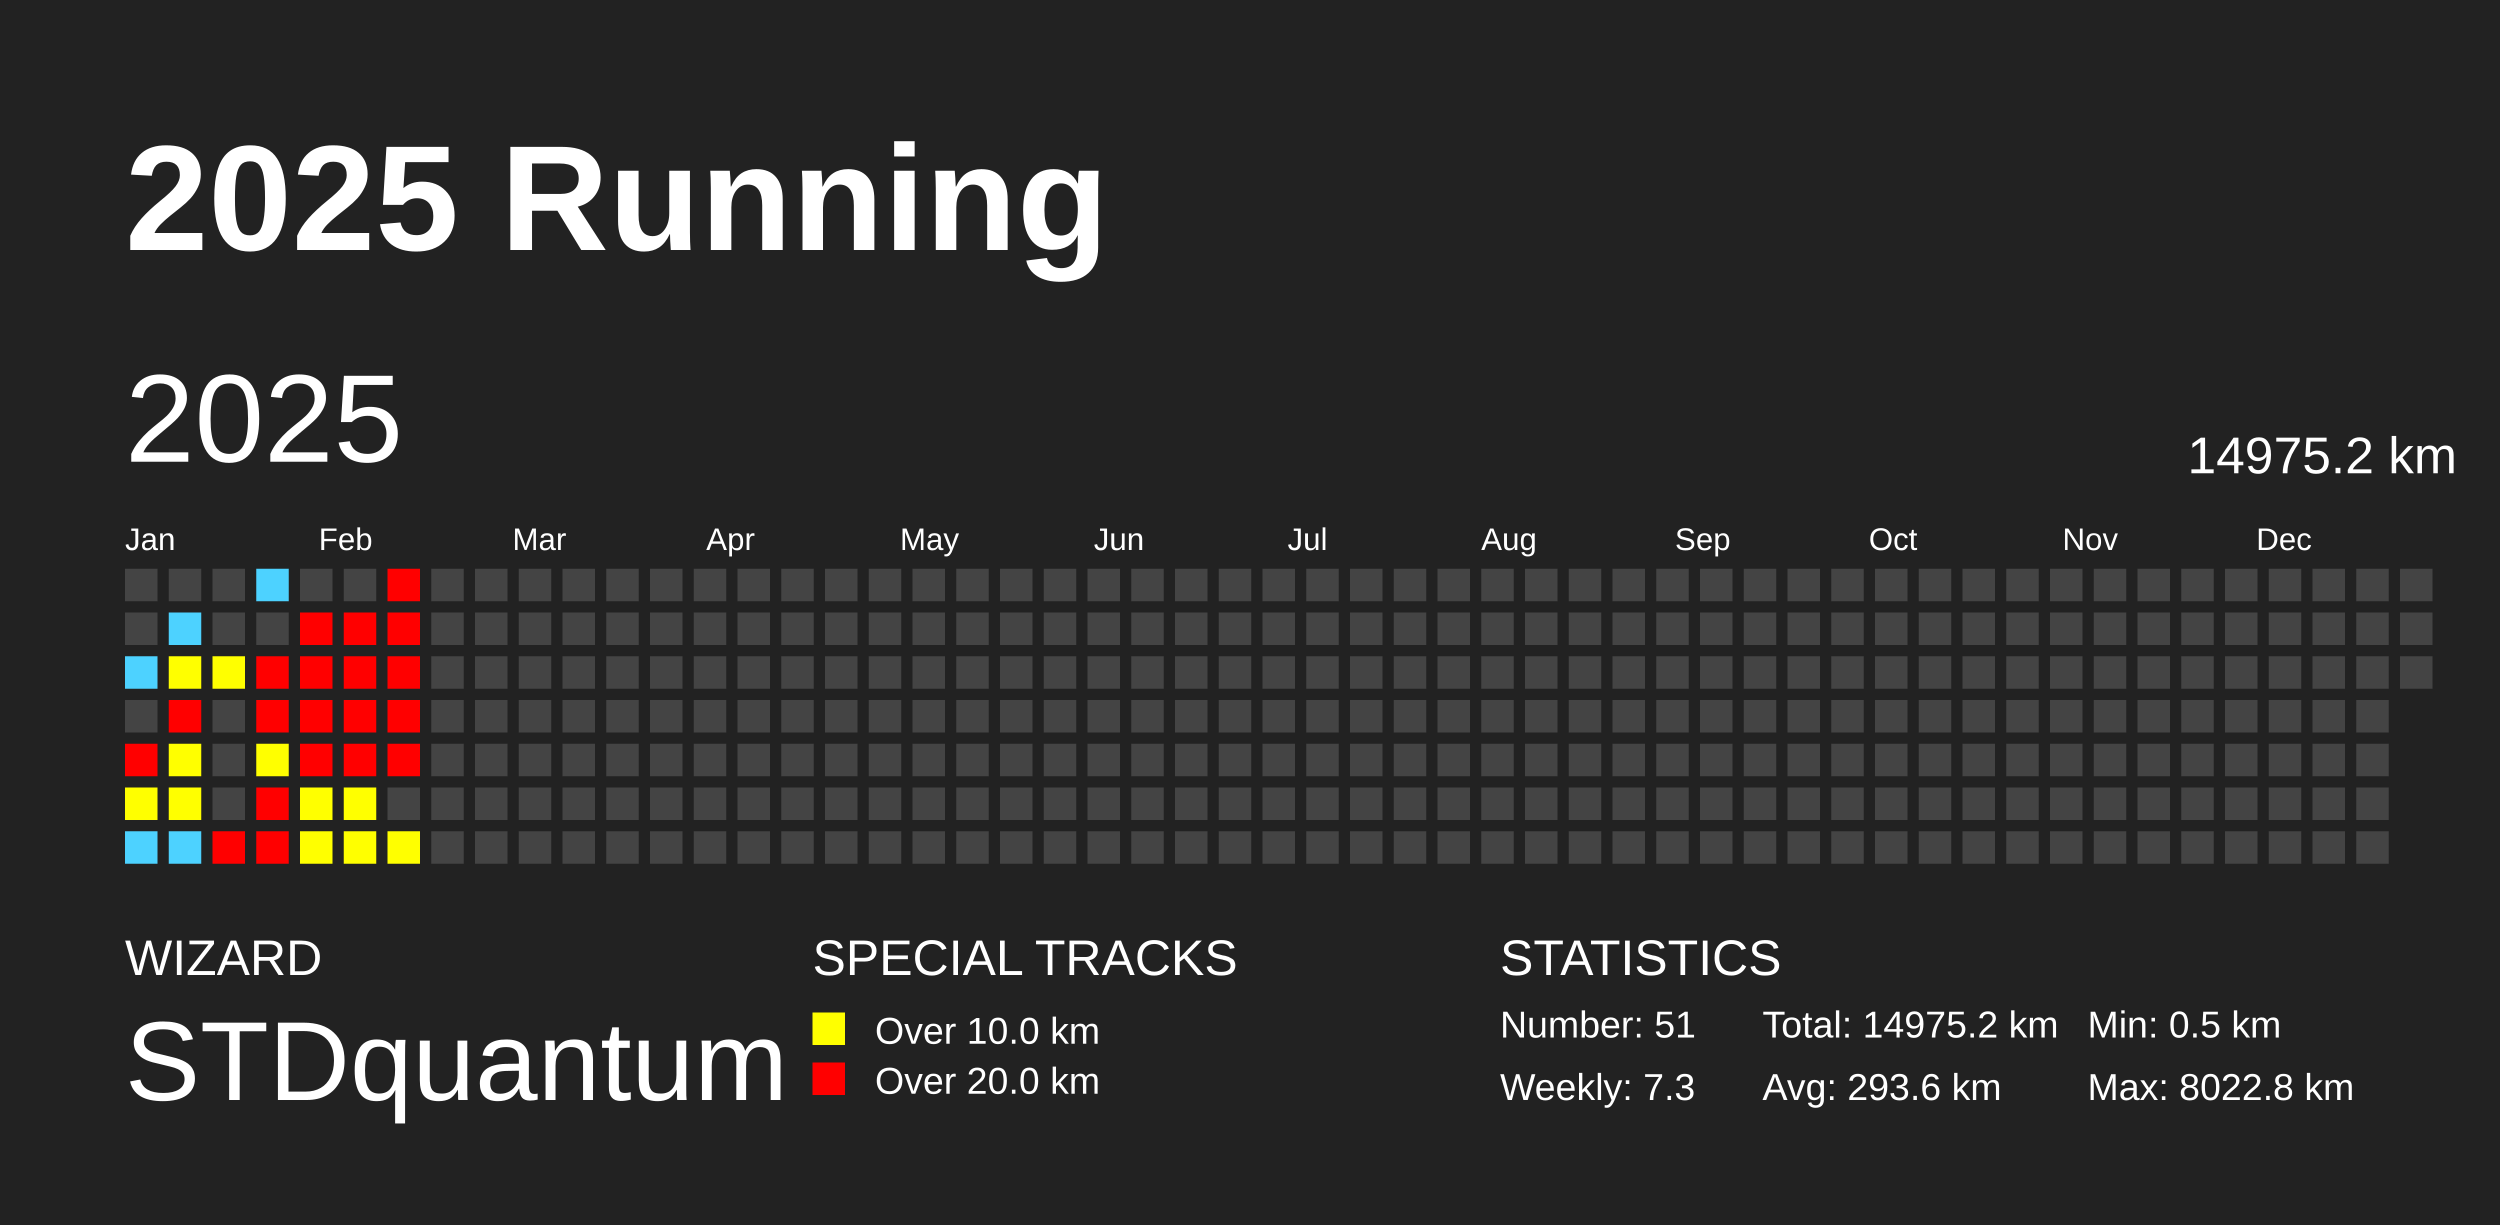
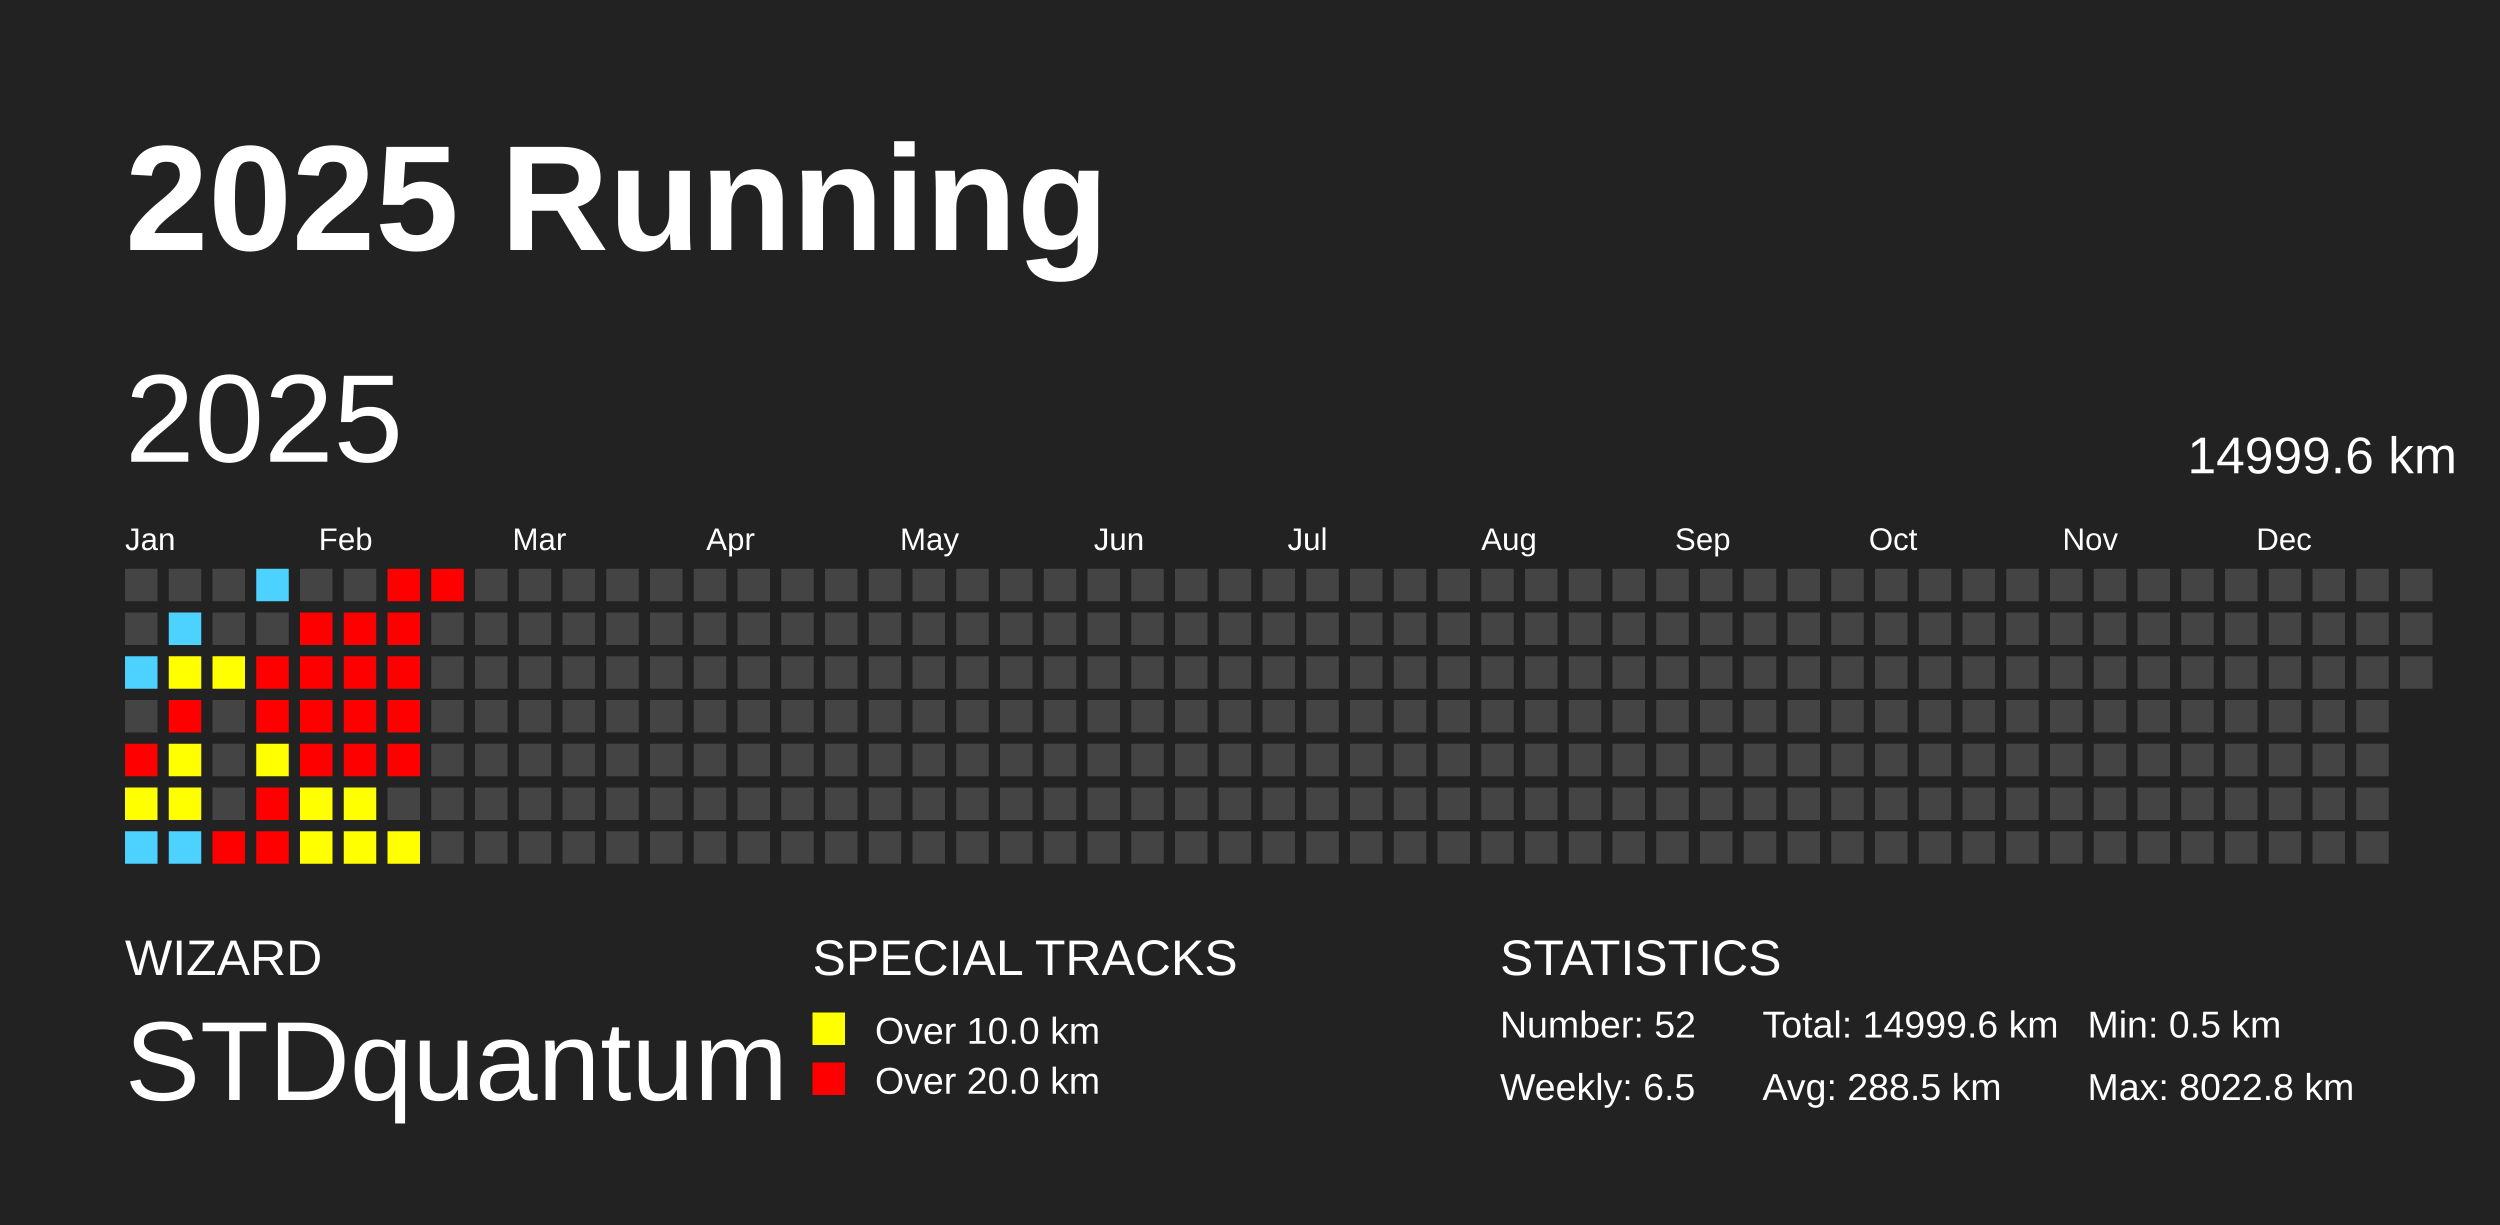
<svg xmlns="http://www.w3.org/2000/svg" baseProfile="full" height="98mm" version="1.1" viewBox="0,0,200,98" width="200mm">
  <defs />
  <rect fill="#222222" height="98" width="200" x="0" y="0" />
  <text fill="#FFFFFF" style="font-size:12px; font-family:Arial; font-weight:bold;" x="10" y="20">2025 Running</text>
  <text fill="#FFFFFF" style="font-size:4px; font-family:Arial" x="10" y="78">WIZARD</text>
  <text fill="#FFFFFF" style="font-size:9px; font-family:Arial" x="10" y="88">STDquantum</text>
  <text fill="#FFFFFF" style="font-size:4px; font-family:Arial" x="65" y="78">SPECIAL TRACKS</text>
  <rect fill="yellow" height="2.6" width="2.6" x="65" y="81" />
  <text fill="#FFFFFF" style="font-size:3px; font-family:Arial" x="70" y="83.5">Over 10.0 km</text>
  <rect fill="red" height="2.6" width="2.6" x="65" y="85" />
  <text fill="#FFFFFF" style="font-size:3px; font-family:Arial" x="70" y="87.5">Over 20.0 km</text>
  <text fill="#FFFFFF" style="font-size:4px; font-family:Arial" x="120" y="78">STATISTICS</text>
-   <text fill="#FFFFFF" style="font-size:3px; font-family:Arial" x="120" y="83">Number: 51</text>
-   <text fill="#FFFFFF" style="font-size:3px; font-family:Arial" x="120" y="88">Weekly: 7.3</text>
-   <text fill="#FFFFFF" style="font-size:3px; font-family:Arial" x="141" y="83">Total: 14975.2 km</text>
-   <text fill="#FFFFFF" style="font-size:3px; font-family:Arial" x="141" y="88">Avg: 293.6 km</text>
+   <text fill="#FFFFFF" style="font-size:3px; font-family:Arial" x="120" y="83">Number: 52</text>
+   <text fill="#FFFFFF" style="font-size:3px; font-family:Arial" x="120" y="88">Weekly: 6.5</text>
+   <text fill="#FFFFFF" style="font-size:3px; font-family:Arial" x="141" y="83">Total: 14999.6 km</text>
+   <text fill="#FFFFFF" style="font-size:3px; font-family:Arial" x="141" y="88">Avg: 288.5 km</text>
  <text fill="#FFFFFF" style="font-size:3px; font-family:Arial" x="167" y="83">Min: 0.5 km</text>
  <text fill="#FFFFFF" style="font-size:3px; font-family:Arial" x="167" y="88">Max: 8022.8 km</text>
  <text dominant-baseline="hanging" fill="#FFFFFF" style="font-size:10.0px; font-family:Arial;" x="10" y="30">2025</text>
-   <text dominant-baseline="hanging" fill="#FFFFFF" style="font-size:4.125px; font-family:Arial;" x="175" y="35">14975.2 km</text>
+   <text dominant-baseline="hanging" fill="#FFFFFF" style="font-size:4.125px; font-family:Arial;" x="175" y="35">14999.6 km</text>
  <text fill="#FFFFFF" style="font-size:2.5px; font-family:Arial" x="10.0" y="44">Jan</text>
  <text fill="#FFFFFF" style="font-size:2.5px; font-family:Arial" x="25.5" y="44">Feb</text>
  <text fill="#FFFFFF" style="font-size:2.5px; font-family:Arial" x="41.0" y="44">Mar</text>
  <text fill="#FFFFFF" style="font-size:2.5px; font-family:Arial" x="56.5" y="44">Apr</text>
  <text fill="#FFFFFF" style="font-size:2.5px; font-family:Arial" x="72.0" y="44">May</text>
  <text fill="#FFFFFF" style="font-size:2.5px; font-family:Arial" x="87.5" y="44">Jun</text>
  <text fill="#FFFFFF" style="font-size:2.5px; font-family:Arial" x="103.0" y="44">Jul</text>
  <text fill="#FFFFFF" style="font-size:2.5px; font-family:Arial" x="118.5" y="44">Aug</text>
  <text fill="#FFFFFF" style="font-size:2.5px; font-family:Arial" x="134.0" y="44">Sep</text>
  <text fill="#FFFFFF" style="font-size:2.5px; font-family:Arial" x="149.5" y="44">Oct</text>
  <text fill="#FFFFFF" style="font-size:2.5px; font-family:Arial" x="165.0" y="44">Nov</text>
  <text fill="#FFFFFF" style="font-size:2.5px; font-family:Arial" x="180.5" y="44">Dec</text>
  <rect fill="#444444" height="2.6" width="2.6" x="10.0" y="45.5" />
  <rect fill="#444444" height="2.6" width="2.6" x="10.0" y="49.0" />
  <rect fill="#4dd2ff" height="2.6" width="2.6" x="10.0" y="52.5" />
  <rect fill="#444444" height="2.6" width="2.6" x="10.0" y="56.0" />
  <rect fill="red" height="2.6" width="2.6" x="10.0" y="59.5" />
  <rect fill="#ffff00" height="2.6" width="2.6" x="10.0" y="63.0" />
  <rect fill="#4dd2ff" height="2.6" width="2.6" x="10.0" y="66.5" />
  <rect fill="#444444" height="2.6" width="2.6" x="13.5" y="45.5" />
  <rect fill="#4dd2ff" height="2.6" width="2.6" x="13.5" y="49.0" />
  <rect fill="#ffff00" height="2.6" width="2.6" x="13.5" y="52.5" />
  <rect fill="red" height="2.6" width="2.6" x="13.5" y="56.0" />
  <rect fill="#ffff00" height="2.6" width="2.6" x="13.5" y="59.5" />
  <rect fill="#ffff00" height="2.6" width="2.6" x="13.5" y="63.0" />
  <rect fill="#4dd2ff" height="2.6" width="2.6" x="13.5" y="66.5" />
  <rect fill="#444444" height="2.6" width="2.6" x="17.0" y="45.5" />
  <rect fill="#444444" height="2.6" width="2.6" x="17.0" y="49.0" />
  <rect fill="#ffff00" height="2.6" width="2.6" x="17.0" y="52.5" />
  <rect fill="#444444" height="2.6" width="2.6" x="17.0" y="56.0" />
  <rect fill="#444444" height="2.6" width="2.6" x="17.0" y="59.5" />
  <rect fill="#444444" height="2.6" width="2.6" x="17.0" y="63.0" />
  <rect fill="red" height="2.6" width="2.6" x="17.0" y="66.5" />
  <rect fill="#4dd2ff" height="2.6" width="2.6" x="20.5" y="45.5" />
  <rect fill="#444444" height="2.6" width="2.6" x="20.5" y="49.0" />
  <rect fill="red" height="2.6" width="2.6" x="20.5" y="52.5" />
  <rect fill="red" height="2.6" width="2.6" x="20.5" y="56.0" />
  <rect fill="#ffff00" height="2.6" width="2.6" x="20.5" y="59.5" />
  <rect fill="red" height="2.6" width="2.6" x="20.5" y="63.0" />
  <rect fill="red" height="2.6" width="2.6" x="20.5" y="66.5" />
  <rect fill="#444444" height="2.6" width="2.6" x="24.0" y="45.5" />
  <rect fill="red" height="2.6" width="2.6" x="24.0" y="49.0" />
  <rect fill="red" height="2.6" width="2.6" x="24.0" y="52.5" />
  <rect fill="red" height="2.6" width="2.6" x="24.0" y="56.0" />
  <rect fill="red" height="2.6" width="2.6" x="24.0" y="59.5" />
  <rect fill="#ffff00" height="2.6" width="2.6" x="24.0" y="63.0" />
  <rect fill="#ffff00" height="2.6" width="2.6" x="24.0" y="66.5" />
  <rect fill="#444444" height="2.6" width="2.6" x="27.5" y="45.5" />
  <rect fill="red" height="2.6" width="2.6" x="27.5" y="49.0" />
  <rect fill="red" height="2.6" width="2.6" x="27.5" y="52.5" />
  <rect fill="red" height="2.6" width="2.6" x="27.5" y="56.0" />
  <rect fill="red" height="2.6" width="2.6" x="27.5" y="59.5" />
  <rect fill="#ffff00" height="2.6" width="2.6" x="27.5" y="63.0" />
  <rect fill="#ffff00" height="2.6" width="2.6" x="27.5" y="66.5" />
  <rect fill="red" height="2.6" width="2.6" x="31.0" y="45.5" />
  <rect fill="red" height="2.6" width="2.6" x="31.0" y="49.0" />
  <rect fill="red" height="2.6" width="2.6" x="31.0" y="52.5" />
  <rect fill="red" height="2.6" width="2.6" x="31.0" y="56.0" />
  <rect fill="red" height="2.6" width="2.6" x="31.0" y="59.5" />
  <rect fill="#444444" height="2.6" width="2.6" x="31.0" y="63.0" />
  <rect fill="#ffff00" height="2.6" width="2.6" x="31.0" y="66.5" />
-   <rect fill="#444444" height="2.6" width="2.6" x="34.5" y="45.5" />
+   <rect fill="red" height="2.6" width="2.6" x="34.5" y="45.5" />
  <rect fill="#444444" height="2.6" width="2.6" x="34.5" y="49.0" />
  <rect fill="#444444" height="2.6" width="2.6" x="34.5" y="52.5" />
  <rect fill="#444444" height="2.6" width="2.6" x="34.5" y="56.0" />
  <rect fill="#444444" height="2.6" width="2.6" x="34.5" y="59.5" />
  <rect fill="#444444" height="2.6" width="2.6" x="34.5" y="63.0" />
  <rect fill="#444444" height="2.6" width="2.6" x="34.5" y="66.5" />
  <rect fill="#444444" height="2.6" width="2.6" x="38.0" y="45.5" />
  <rect fill="#444444" height="2.6" width="2.6" x="38.0" y="49.0" />
  <rect fill="#444444" height="2.6" width="2.6" x="38.0" y="52.5" />
  <rect fill="#444444" height="2.6" width="2.6" x="38.0" y="56.0" />
  <rect fill="#444444" height="2.6" width="2.6" x="38.0" y="59.5" />
  <rect fill="#444444" height="2.6" width="2.6" x="38.0" y="63.0" />
  <rect fill="#444444" height="2.6" width="2.6" x="38.0" y="66.5" />
  <rect fill="#444444" height="2.6" width="2.6" x="41.5" y="45.5" />
  <rect fill="#444444" height="2.6" width="2.6" x="41.5" y="49.0" />
  <rect fill="#444444" height="2.6" width="2.6" x="41.5" y="52.5" />
  <rect fill="#444444" height="2.6" width="2.6" x="41.5" y="56.0" />
  <rect fill="#444444" height="2.6" width="2.6" x="41.5" y="59.5" />
  <rect fill="#444444" height="2.6" width="2.6" x="41.5" y="63.0" />
  <rect fill="#444444" height="2.6" width="2.6" x="41.5" y="66.5" />
  <rect fill="#444444" height="2.6" width="2.6" x="45.0" y="45.5" />
  <rect fill="#444444" height="2.6" width="2.6" x="45.0" y="49.0" />
  <rect fill="#444444" height="2.6" width="2.6" x="45.0" y="52.5" />
  <rect fill="#444444" height="2.6" width="2.6" x="45.0" y="56.0" />
  <rect fill="#444444" height="2.6" width="2.6" x="45.0" y="59.5" />
  <rect fill="#444444" height="2.6" width="2.6" x="45.0" y="63.0" />
  <rect fill="#444444" height="2.6" width="2.6" x="45.0" y="66.5" />
  <rect fill="#444444" height="2.6" width="2.6" x="48.5" y="45.5" />
  <rect fill="#444444" height="2.6" width="2.6" x="48.5" y="49.0" />
  <rect fill="#444444" height="2.6" width="2.6" x="48.5" y="52.5" />
  <rect fill="#444444" height="2.6" width="2.6" x="48.5" y="56.0" />
  <rect fill="#444444" height="2.6" width="2.6" x="48.5" y="59.5" />
  <rect fill="#444444" height="2.6" width="2.6" x="48.5" y="63.0" />
  <rect fill="#444444" height="2.6" width="2.6" x="48.5" y="66.5" />
  <rect fill="#444444" height="2.6" width="2.6" x="52.0" y="45.5" />
  <rect fill="#444444" height="2.6" width="2.6" x="52.0" y="49.0" />
  <rect fill="#444444" height="2.6" width="2.6" x="52.0" y="52.5" />
  <rect fill="#444444" height="2.6" width="2.6" x="52.0" y="56.0" />
  <rect fill="#444444" height="2.6" width="2.6" x="52.0" y="59.5" />
  <rect fill="#444444" height="2.6" width="2.6" x="52.0" y="63.0" />
  <rect fill="#444444" height="2.6" width="2.6" x="52.0" y="66.5" />
  <rect fill="#444444" height="2.6" width="2.6" x="55.5" y="45.5" />
  <rect fill="#444444" height="2.6" width="2.6" x="55.5" y="49.0" />
  <rect fill="#444444" height="2.6" width="2.6" x="55.5" y="52.5" />
  <rect fill="#444444" height="2.6" width="2.6" x="55.5" y="56.0" />
  <rect fill="#444444" height="2.6" width="2.6" x="55.5" y="59.5" />
  <rect fill="#444444" height="2.6" width="2.6" x="55.5" y="63.0" />
  <rect fill="#444444" height="2.6" width="2.6" x="55.5" y="66.5" />
  <rect fill="#444444" height="2.6" width="2.6" x="59.0" y="45.5" />
  <rect fill="#444444" height="2.6" width="2.6" x="59.0" y="49.0" />
  <rect fill="#444444" height="2.6" width="2.6" x="59.0" y="52.5" />
  <rect fill="#444444" height="2.6" width="2.6" x="59.0" y="56.0" />
  <rect fill="#444444" height="2.6" width="2.6" x="59.0" y="59.5" />
  <rect fill="#444444" height="2.6" width="2.6" x="59.0" y="63.0" />
  <rect fill="#444444" height="2.6" width="2.6" x="59.0" y="66.5" />
  <rect fill="#444444" height="2.6" width="2.6" x="62.5" y="45.5" />
  <rect fill="#444444" height="2.6" width="2.6" x="62.5" y="49.0" />
  <rect fill="#444444" height="2.6" width="2.6" x="62.5" y="52.5" />
  <rect fill="#444444" height="2.6" width="2.6" x="62.5" y="56.0" />
  <rect fill="#444444" height="2.6" width="2.6" x="62.5" y="59.5" />
  <rect fill="#444444" height="2.6" width="2.6" x="62.5" y="63.0" />
  <rect fill="#444444" height="2.6" width="2.6" x="62.5" y="66.5" />
  <rect fill="#444444" height="2.6" width="2.6" x="66.0" y="45.5" />
  <rect fill="#444444" height="2.6" width="2.6" x="66.0" y="49.0" />
  <rect fill="#444444" height="2.6" width="2.6" x="66.0" y="52.5" />
  <rect fill="#444444" height="2.6" width="2.6" x="66.0" y="56.0" />
  <rect fill="#444444" height="2.6" width="2.6" x="66.0" y="59.5" />
  <rect fill="#444444" height="2.6" width="2.6" x="66.0" y="63.0" />
  <rect fill="#444444" height="2.6" width="2.6" x="66.0" y="66.5" />
  <rect fill="#444444" height="2.6" width="2.6" x="69.5" y="45.5" />
  <rect fill="#444444" height="2.6" width="2.6" x="69.5" y="49.0" />
  <rect fill="#444444" height="2.6" width="2.6" x="69.5" y="52.5" />
  <rect fill="#444444" height="2.6" width="2.6" x="69.5" y="56.0" />
  <rect fill="#444444" height="2.6" width="2.6" x="69.5" y="59.5" />
  <rect fill="#444444" height="2.6" width="2.6" x="69.5" y="63.0" />
  <rect fill="#444444" height="2.6" width="2.6" x="69.5" y="66.5" />
  <rect fill="#444444" height="2.6" width="2.6" x="73.0" y="45.5" />
  <rect fill="#444444" height="2.6" width="2.6" x="73.0" y="49.0" />
  <rect fill="#444444" height="2.6" width="2.6" x="73.0" y="52.5" />
  <rect fill="#444444" height="2.6" width="2.6" x="73.0" y="56.0" />
  <rect fill="#444444" height="2.6" width="2.6" x="73.0" y="59.5" />
  <rect fill="#444444" height="2.6" width="2.6" x="73.0" y="63.0" />
  <rect fill="#444444" height="2.6" width="2.6" x="73.0" y="66.5" />
  <rect fill="#444444" height="2.6" width="2.6" x="76.5" y="45.5" />
  <rect fill="#444444" height="2.6" width="2.6" x="76.5" y="49.0" />
  <rect fill="#444444" height="2.6" width="2.6" x="76.5" y="52.5" />
  <rect fill="#444444" height="2.6" width="2.6" x="76.5" y="56.0" />
  <rect fill="#444444" height="2.6" width="2.6" x="76.5" y="59.5" />
  <rect fill="#444444" height="2.6" width="2.6" x="76.5" y="63.0" />
  <rect fill="#444444" height="2.6" width="2.6" x="76.5" y="66.5" />
  <rect fill="#444444" height="2.6" width="2.6" x="80.0" y="45.5" />
  <rect fill="#444444" height="2.6" width="2.6" x="80.0" y="49.0" />
  <rect fill="#444444" height="2.6" width="2.6" x="80.0" y="52.5" />
  <rect fill="#444444" height="2.6" width="2.6" x="80.0" y="56.0" />
  <rect fill="#444444" height="2.6" width="2.6" x="80.0" y="59.5" />
  <rect fill="#444444" height="2.6" width="2.6" x="80.0" y="63.0" />
  <rect fill="#444444" height="2.6" width="2.6" x="80.0" y="66.5" />
  <rect fill="#444444" height="2.6" width="2.6" x="83.5" y="45.5" />
  <rect fill="#444444" height="2.6" width="2.6" x="83.5" y="49.0" />
  <rect fill="#444444" height="2.6" width="2.6" x="83.5" y="52.5" />
  <rect fill="#444444" height="2.6" width="2.6" x="83.5" y="56.0" />
  <rect fill="#444444" height="2.6" width="2.6" x="83.5" y="59.5" />
  <rect fill="#444444" height="2.6" width="2.6" x="83.5" y="63.0" />
  <rect fill="#444444" height="2.6" width="2.6" x="83.5" y="66.5" />
  <rect fill="#444444" height="2.6" width="2.6" x="87.0" y="45.5" />
  <rect fill="#444444" height="2.6" width="2.6" x="87.0" y="49.0" />
  <rect fill="#444444" height="2.6" width="2.6" x="87.0" y="52.5" />
  <rect fill="#444444" height="2.6" width="2.6" x="87.0" y="56.0" />
  <rect fill="#444444" height="2.6" width="2.6" x="87.0" y="59.5" />
  <rect fill="#444444" height="2.6" width="2.6" x="87.0" y="63.0" />
  <rect fill="#444444" height="2.6" width="2.6" x="87.0" y="66.5" />
  <rect fill="#444444" height="2.6" width="2.6" x="90.5" y="45.5" />
  <rect fill="#444444" height="2.6" width="2.6" x="90.5" y="49.0" />
  <rect fill="#444444" height="2.6" width="2.6" x="90.5" y="52.5" />
  <rect fill="#444444" height="2.6" width="2.6" x="90.5" y="56.0" />
  <rect fill="#444444" height="2.6" width="2.6" x="90.5" y="59.5" />
  <rect fill="#444444" height="2.6" width="2.6" x="90.5" y="63.0" />
  <rect fill="#444444" height="2.6" width="2.6" x="90.5" y="66.5" />
  <rect fill="#444444" height="2.6" width="2.6" x="94.0" y="45.5" />
  <rect fill="#444444" height="2.6" width="2.6" x="94.0" y="49.0" />
  <rect fill="#444444" height="2.6" width="2.6" x="94.0" y="52.5" />
  <rect fill="#444444" height="2.6" width="2.6" x="94.0" y="56.0" />
  <rect fill="#444444" height="2.6" width="2.6" x="94.0" y="59.5" />
  <rect fill="#444444" height="2.6" width="2.6" x="94.0" y="63.0" />
  <rect fill="#444444" height="2.6" width="2.6" x="94.0" y="66.5" />
  <rect fill="#444444" height="2.6" width="2.6" x="97.5" y="45.5" />
  <rect fill="#444444" height="2.6" width="2.6" x="97.5" y="49.0" />
  <rect fill="#444444" height="2.6" width="2.6" x="97.5" y="52.5" />
  <rect fill="#444444" height="2.6" width="2.6" x="97.5" y="56.0" />
  <rect fill="#444444" height="2.6" width="2.6" x="97.5" y="59.5" />
  <rect fill="#444444" height="2.6" width="2.6" x="97.5" y="63.0" />
  <rect fill="#444444" height="2.6" width="2.6" x="97.5" y="66.5" />
  <rect fill="#444444" height="2.6" width="2.6" x="101.0" y="45.5" />
  <rect fill="#444444" height="2.6" width="2.6" x="101.0" y="49.0" />
  <rect fill="#444444" height="2.6" width="2.6" x="101.0" y="52.5" />
  <rect fill="#444444" height="2.6" width="2.6" x="101.0" y="56.0" />
  <rect fill="#444444" height="2.6" width="2.6" x="101.0" y="59.5" />
  <rect fill="#444444" height="2.6" width="2.6" x="101.0" y="63.0" />
  <rect fill="#444444" height="2.6" width="2.6" x="101.0" y="66.5" />
  <rect fill="#444444" height="2.6" width="2.6" x="104.5" y="45.5" />
  <rect fill="#444444" height="2.6" width="2.6" x="104.5" y="49.0" />
  <rect fill="#444444" height="2.6" width="2.6" x="104.5" y="52.5" />
  <rect fill="#444444" height="2.6" width="2.6" x="104.5" y="56.0" />
  <rect fill="#444444" height="2.6" width="2.6" x="104.5" y="59.5" />
  <rect fill="#444444" height="2.6" width="2.6" x="104.5" y="63.0" />
  <rect fill="#444444" height="2.6" width="2.6" x="104.5" y="66.5" />
  <rect fill="#444444" height="2.6" width="2.6" x="108.0" y="45.5" />
  <rect fill="#444444" height="2.6" width="2.6" x="108.0" y="49.0" />
  <rect fill="#444444" height="2.6" width="2.6" x="108.0" y="52.5" />
  <rect fill="#444444" height="2.6" width="2.6" x="108.0" y="56.0" />
  <rect fill="#444444" height="2.6" width="2.6" x="108.0" y="59.5" />
  <rect fill="#444444" height="2.6" width="2.6" x="108.0" y="63.0" />
  <rect fill="#444444" height="2.6" width="2.6" x="108.0" y="66.5" />
  <rect fill="#444444" height="2.6" width="2.6" x="111.5" y="45.5" />
  <rect fill="#444444" height="2.6" width="2.6" x="111.5" y="49.0" />
  <rect fill="#444444" height="2.6" width="2.6" x="111.5" y="52.5" />
  <rect fill="#444444" height="2.6" width="2.6" x="111.5" y="56.0" />
  <rect fill="#444444" height="2.6" width="2.6" x="111.5" y="59.5" />
  <rect fill="#444444" height="2.6" width="2.6" x="111.5" y="63.0" />
  <rect fill="#444444" height="2.6" width="2.6" x="111.5" y="66.5" />
  <rect fill="#444444" height="2.6" width="2.6" x="115.0" y="45.5" />
  <rect fill="#444444" height="2.6" width="2.6" x="115.0" y="49.0" />
  <rect fill="#444444" height="2.6" width="2.6" x="115.0" y="52.5" />
  <rect fill="#444444" height="2.6" width="2.6" x="115.0" y="56.0" />
  <rect fill="#444444" height="2.6" width="2.6" x="115.0" y="59.5" />
  <rect fill="#444444" height="2.6" width="2.6" x="115.0" y="63.0" />
  <rect fill="#444444" height="2.6" width="2.6" x="115.0" y="66.5" />
  <rect fill="#444444" height="2.6" width="2.6" x="118.5" y="45.5" />
  <rect fill="#444444" height="2.6" width="2.6" x="118.5" y="49.0" />
  <rect fill="#444444" height="2.6" width="2.6" x="118.5" y="52.5" />
  <rect fill="#444444" height="2.6" width="2.6" x="118.5" y="56.0" />
  <rect fill="#444444" height="2.6" width="2.6" x="118.5" y="59.5" />
  <rect fill="#444444" height="2.6" width="2.6" x="118.5" y="63.0" />
  <rect fill="#444444" height="2.6" width="2.6" x="118.5" y="66.5" />
  <rect fill="#444444" height="2.6" width="2.6" x="122.0" y="45.5" />
  <rect fill="#444444" height="2.6" width="2.6" x="122.0" y="49.0" />
  <rect fill="#444444" height="2.6" width="2.6" x="122.0" y="52.5" />
  <rect fill="#444444" height="2.6" width="2.6" x="122.0" y="56.0" />
  <rect fill="#444444" height="2.6" width="2.6" x="122.0" y="59.5" />
  <rect fill="#444444" height="2.6" width="2.6" x="122.0" y="63.0" />
  <rect fill="#444444" height="2.6" width="2.6" x="122.0" y="66.5" />
  <rect fill="#444444" height="2.6" width="2.6" x="125.5" y="45.5" />
  <rect fill="#444444" height="2.6" width="2.6" x="125.5" y="49.0" />
  <rect fill="#444444" height="2.6" width="2.6" x="125.5" y="52.5" />
  <rect fill="#444444" height="2.6" width="2.6" x="125.5" y="56.0" />
  <rect fill="#444444" height="2.6" width="2.6" x="125.5" y="59.5" />
  <rect fill="#444444" height="2.6" width="2.6" x="125.5" y="63.0" />
  <rect fill="#444444" height="2.6" width="2.6" x="125.5" y="66.5" />
  <rect fill="#444444" height="2.6" width="2.6" x="129.0" y="45.5" />
  <rect fill="#444444" height="2.6" width="2.6" x="129.0" y="49.0" />
  <rect fill="#444444" height="2.6" width="2.6" x="129.0" y="52.5" />
  <rect fill="#444444" height="2.6" width="2.6" x="129.0" y="56.0" />
  <rect fill="#444444" height="2.6" width="2.6" x="129.0" y="59.5" />
  <rect fill="#444444" height="2.6" width="2.6" x="129.0" y="63.0" />
  <rect fill="#444444" height="2.6" width="2.6" x="129.0" y="66.5" />
  <rect fill="#444444" height="2.6" width="2.6" x="132.5" y="45.5" />
  <rect fill="#444444" height="2.6" width="2.6" x="132.5" y="49.0" />
  <rect fill="#444444" height="2.6" width="2.6" x="132.5" y="52.5" />
  <rect fill="#444444" height="2.6" width="2.6" x="132.5" y="56.0" />
  <rect fill="#444444" height="2.6" width="2.6" x="132.5" y="59.5" />
  <rect fill="#444444" height="2.6" width="2.6" x="132.5" y="63.0" />
  <rect fill="#444444" height="2.6" width="2.6" x="132.5" y="66.5" />
  <rect fill="#444444" height="2.6" width="2.6" x="136.0" y="45.5" />
  <rect fill="#444444" height="2.6" width="2.6" x="136.0" y="49.0" />
  <rect fill="#444444" height="2.6" width="2.6" x="136.0" y="52.5" />
  <rect fill="#444444" height="2.6" width="2.6" x="136.0" y="56.0" />
  <rect fill="#444444" height="2.6" width="2.6" x="136.0" y="59.5" />
  <rect fill="#444444" height="2.6" width="2.6" x="136.0" y="63.0" />
  <rect fill="#444444" height="2.6" width="2.6" x="136.0" y="66.5" />
  <rect fill="#444444" height="2.6" width="2.6" x="139.5" y="45.5" />
  <rect fill="#444444" height="2.6" width="2.6" x="139.5" y="49.0" />
  <rect fill="#444444" height="2.6" width="2.6" x="139.5" y="52.5" />
  <rect fill="#444444" height="2.6" width="2.6" x="139.5" y="56.0" />
  <rect fill="#444444" height="2.6" width="2.6" x="139.5" y="59.5" />
  <rect fill="#444444" height="2.6" width="2.6" x="139.5" y="63.0" />
  <rect fill="#444444" height="2.6" width="2.6" x="139.5" y="66.5" />
  <rect fill="#444444" height="2.6" width="2.6" x="143.0" y="45.5" />
  <rect fill="#444444" height="2.6" width="2.6" x="143.0" y="49.0" />
  <rect fill="#444444" height="2.6" width="2.6" x="143.0" y="52.5" />
  <rect fill="#444444" height="2.6" width="2.6" x="143.0" y="56.0" />
  <rect fill="#444444" height="2.6" width="2.6" x="143.0" y="59.5" />
  <rect fill="#444444" height="2.6" width="2.6" x="143.0" y="63.0" />
  <rect fill="#444444" height="2.6" width="2.6" x="143.0" y="66.5" />
  <rect fill="#444444" height="2.6" width="2.6" x="146.5" y="45.5" />
  <rect fill="#444444" height="2.6" width="2.6" x="146.5" y="49.0" />
  <rect fill="#444444" height="2.6" width="2.6" x="146.5" y="52.5" />
  <rect fill="#444444" height="2.6" width="2.6" x="146.5" y="56.0" />
  <rect fill="#444444" height="2.6" width="2.6" x="146.5" y="59.5" />
  <rect fill="#444444" height="2.6" width="2.6" x="146.5" y="63.0" />
  <rect fill="#444444" height="2.6" width="2.6" x="146.5" y="66.5" />
  <rect fill="#444444" height="2.6" width="2.6" x="150.0" y="45.5" />
  <rect fill="#444444" height="2.6" width="2.6" x="150.0" y="49.0" />
  <rect fill="#444444" height="2.6" width="2.6" x="150.0" y="52.5" />
  <rect fill="#444444" height="2.6" width="2.6" x="150.0" y="56.0" />
  <rect fill="#444444" height="2.6" width="2.6" x="150.0" y="59.5" />
  <rect fill="#444444" height="2.6" width="2.6" x="150.0" y="63.0" />
  <rect fill="#444444" height="2.6" width="2.6" x="150.0" y="66.5" />
  <rect fill="#444444" height="2.6" width="2.6" x="153.5" y="45.5" />
  <rect fill="#444444" height="2.6" width="2.6" x="153.5" y="49.0" />
  <rect fill="#444444" height="2.6" width="2.6" x="153.5" y="52.5" />
  <rect fill="#444444" height="2.6" width="2.6" x="153.5" y="56.0" />
  <rect fill="#444444" height="2.6" width="2.6" x="153.5" y="59.5" />
  <rect fill="#444444" height="2.6" width="2.6" x="153.5" y="63.0" />
  <rect fill="#444444" height="2.6" width="2.6" x="153.5" y="66.5" />
  <rect fill="#444444" height="2.6" width="2.6" x="157.0" y="45.5" />
  <rect fill="#444444" height="2.6" width="2.6" x="157.0" y="49.0" />
  <rect fill="#444444" height="2.6" width="2.6" x="157.0" y="52.5" />
  <rect fill="#444444" height="2.6" width="2.6" x="157.0" y="56.0" />
  <rect fill="#444444" height="2.6" width="2.6" x="157.0" y="59.5" />
  <rect fill="#444444" height="2.6" width="2.6" x="157.0" y="63.0" />
  <rect fill="#444444" height="2.6" width="2.6" x="157.0" y="66.5" />
  <rect fill="#444444" height="2.6" width="2.6" x="160.5" y="45.5" />
  <rect fill="#444444" height="2.6" width="2.6" x="160.5" y="49.0" />
  <rect fill="#444444" height="2.6" width="2.6" x="160.5" y="52.5" />
  <rect fill="#444444" height="2.6" width="2.6" x="160.5" y="56.0" />
  <rect fill="#444444" height="2.6" width="2.6" x="160.5" y="59.5" />
  <rect fill="#444444" height="2.6" width="2.6" x="160.5" y="63.0" />
  <rect fill="#444444" height="2.6" width="2.6" x="160.5" y="66.5" />
  <rect fill="#444444" height="2.6" width="2.6" x="164.0" y="45.5" />
  <rect fill="#444444" height="2.6" width="2.6" x="164.0" y="49.0" />
  <rect fill="#444444" height="2.6" width="2.6" x="164.0" y="52.5" />
  <rect fill="#444444" height="2.6" width="2.6" x="164.0" y="56.0" />
  <rect fill="#444444" height="2.6" width="2.6" x="164.0" y="59.5" />
  <rect fill="#444444" height="2.6" width="2.6" x="164.0" y="63.0" />
  <rect fill="#444444" height="2.6" width="2.6" x="164.0" y="66.5" />
  <rect fill="#444444" height="2.6" width="2.6" x="167.5" y="45.5" />
  <rect fill="#444444" height="2.6" width="2.6" x="167.5" y="49.0" />
  <rect fill="#444444" height="2.6" width="2.6" x="167.5" y="52.5" />
  <rect fill="#444444" height="2.6" width="2.6" x="167.5" y="56.0" />
  <rect fill="#444444" height="2.6" width="2.6" x="167.5" y="59.5" />
  <rect fill="#444444" height="2.6" width="2.6" x="167.5" y="63.0" />
  <rect fill="#444444" height="2.6" width="2.6" x="167.5" y="66.5" />
  <rect fill="#444444" height="2.6" width="2.6" x="171.0" y="45.5" />
  <rect fill="#444444" height="2.6" width="2.6" x="171.0" y="49.0" />
  <rect fill="#444444" height="2.6" width="2.6" x="171.0" y="52.5" />
  <rect fill="#444444" height="2.6" width="2.6" x="171.0" y="56.0" />
  <rect fill="#444444" height="2.6" width="2.6" x="171.0" y="59.5" />
  <rect fill="#444444" height="2.6" width="2.6" x="171.0" y="63.0" />
  <rect fill="#444444" height="2.6" width="2.6" x="171.0" y="66.5" />
  <rect fill="#444444" height="2.6" width="2.6" x="174.5" y="45.5" />
  <rect fill="#444444" height="2.6" width="2.6" x="174.5" y="49.0" />
  <rect fill="#444444" height="2.6" width="2.6" x="174.5" y="52.5" />
  <rect fill="#444444" height="2.6" width="2.6" x="174.5" y="56.0" />
  <rect fill="#444444" height="2.6" width="2.6" x="174.5" y="59.5" />
  <rect fill="#444444" height="2.6" width="2.6" x="174.5" y="63.0" />
  <rect fill="#444444" height="2.6" width="2.6" x="174.5" y="66.5" />
  <rect fill="#444444" height="2.6" width="2.6" x="178.0" y="45.5" />
  <rect fill="#444444" height="2.6" width="2.6" x="178.0" y="49.0" />
  <rect fill="#444444" height="2.6" width="2.6" x="178.0" y="52.5" />
  <rect fill="#444444" height="2.6" width="2.6" x="178.0" y="56.0" />
  <rect fill="#444444" height="2.6" width="2.6" x="178.0" y="59.5" />
  <rect fill="#444444" height="2.6" width="2.6" x="178.0" y="63.0" />
  <rect fill="#444444" height="2.6" width="2.6" x="178.0" y="66.5" />
  <rect fill="#444444" height="2.6" width="2.6" x="181.5" y="45.5" />
  <rect fill="#444444" height="2.6" width="2.6" x="181.5" y="49.0" />
  <rect fill="#444444" height="2.6" width="2.6" x="181.5" y="52.5" />
  <rect fill="#444444" height="2.6" width="2.6" x="181.5" y="56.0" />
  <rect fill="#444444" height="2.6" width="2.6" x="181.5" y="59.5" />
  <rect fill="#444444" height="2.6" width="2.6" x="181.5" y="63.0" />
  <rect fill="#444444" height="2.6" width="2.6" x="181.5" y="66.5" />
  <rect fill="#444444" height="2.6" width="2.6" x="185.0" y="45.5" />
  <rect fill="#444444" height="2.6" width="2.6" x="185.0" y="49.0" />
  <rect fill="#444444" height="2.6" width="2.6" x="185.0" y="52.5" />
  <rect fill="#444444" height="2.6" width="2.6" x="185.0" y="56.0" />
  <rect fill="#444444" height="2.6" width="2.6" x="185.0" y="59.5" />
  <rect fill="#444444" height="2.6" width="2.6" x="185.0" y="63.0" />
  <rect fill="#444444" height="2.6" width="2.6" x="185.0" y="66.5" />
  <rect fill="#444444" height="2.6" width="2.6" x="188.5" y="45.5" />
  <rect fill="#444444" height="2.6" width="2.6" x="188.5" y="49.0" />
  <rect fill="#444444" height="2.6" width="2.6" x="188.5" y="52.5" />
  <rect fill="#444444" height="2.6" width="2.6" x="188.5" y="56.0" />
  <rect fill="#444444" height="2.6" width="2.6" x="188.5" y="59.5" />
  <rect fill="#444444" height="2.6" width="2.6" x="188.5" y="63.0" />
  <rect fill="#444444" height="2.6" width="2.6" x="188.5" y="66.5" />
  <rect fill="#444444" height="2.6" width="2.6" x="192.0" y="45.5" />
  <rect fill="#444444" height="2.6" width="2.6" x="192.0" y="49.0" />
  <rect fill="#444444" height="2.6" width="2.6" x="192.0" y="52.5" />
</svg>
